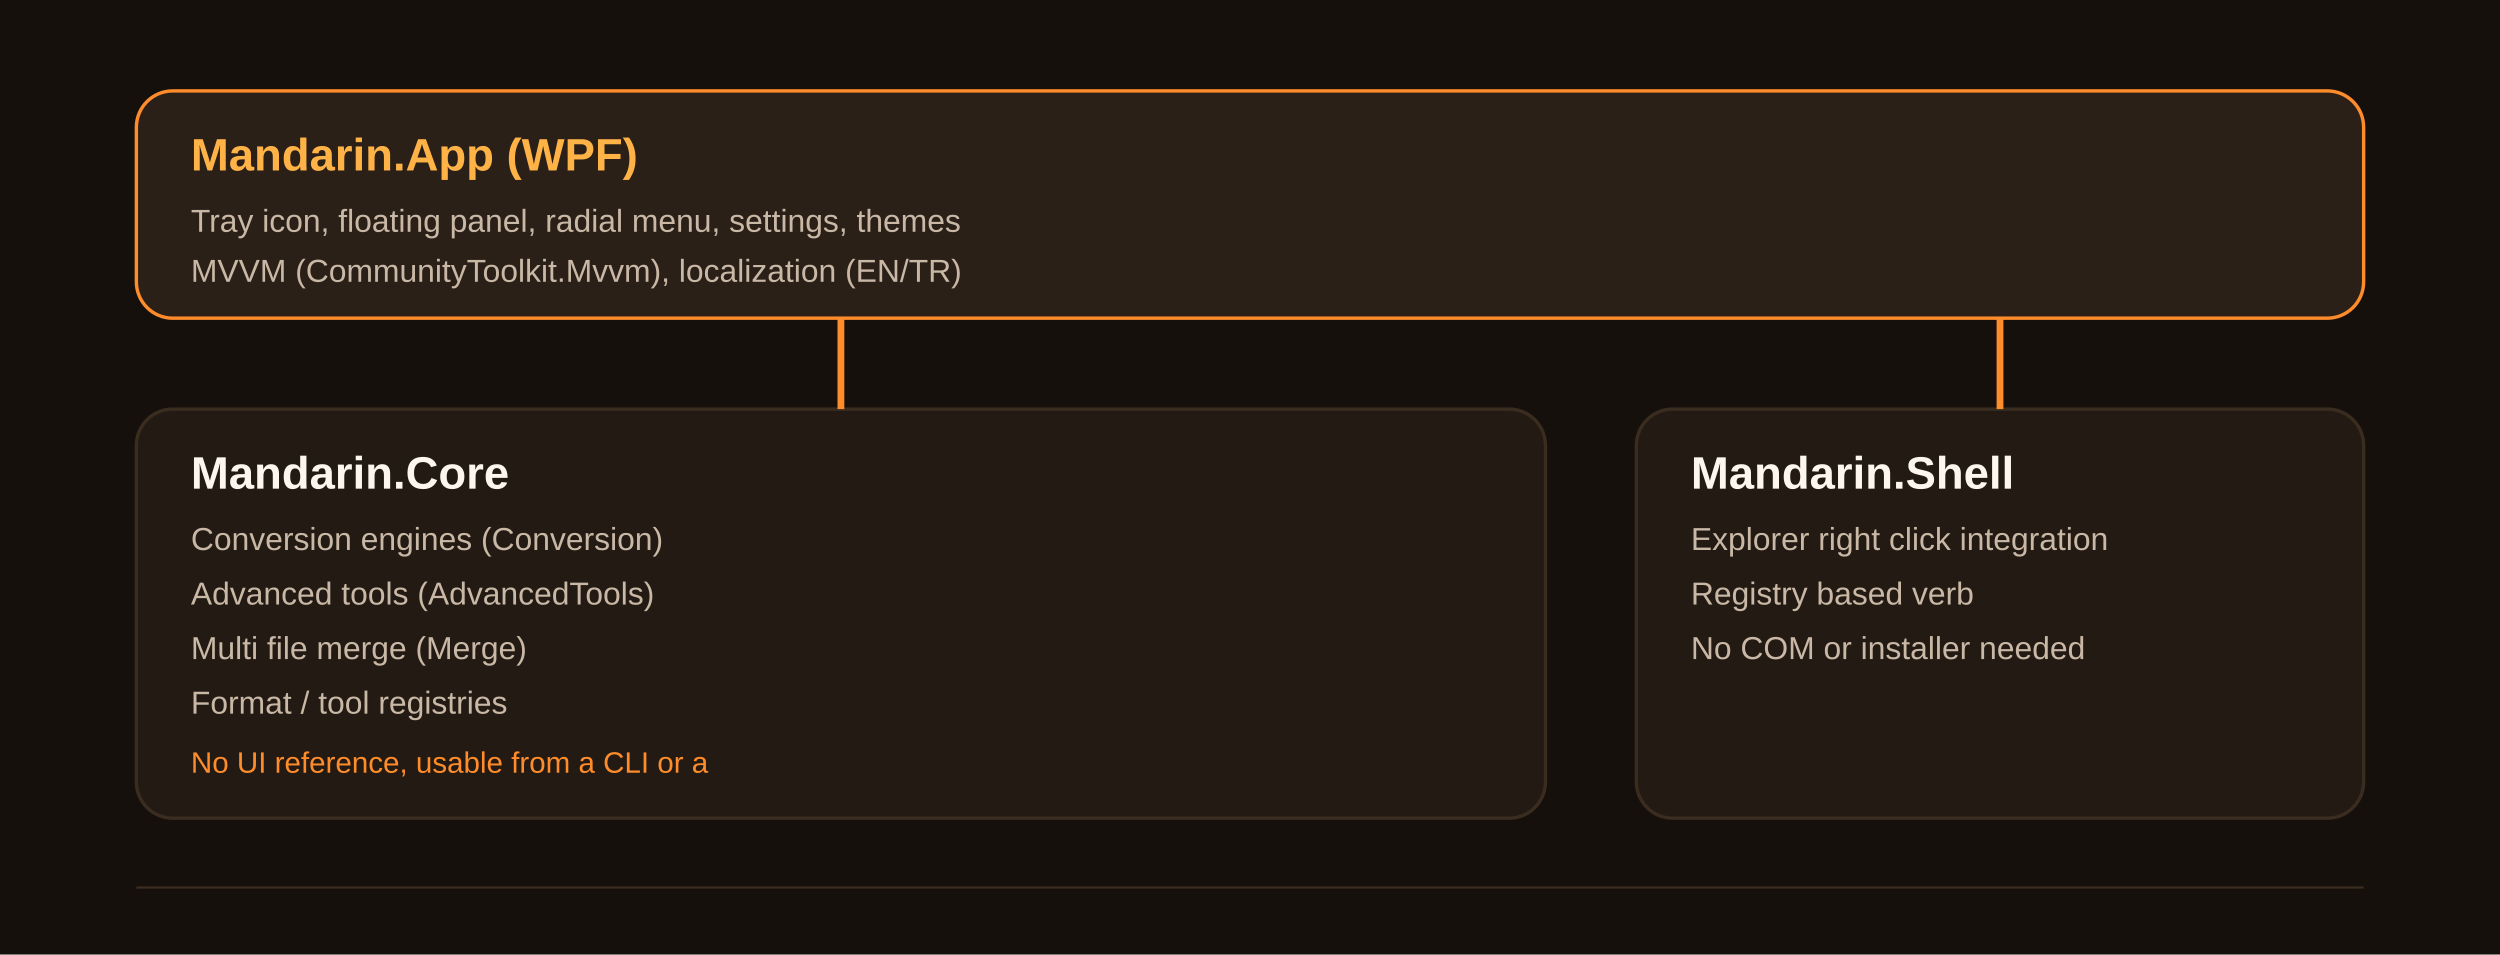
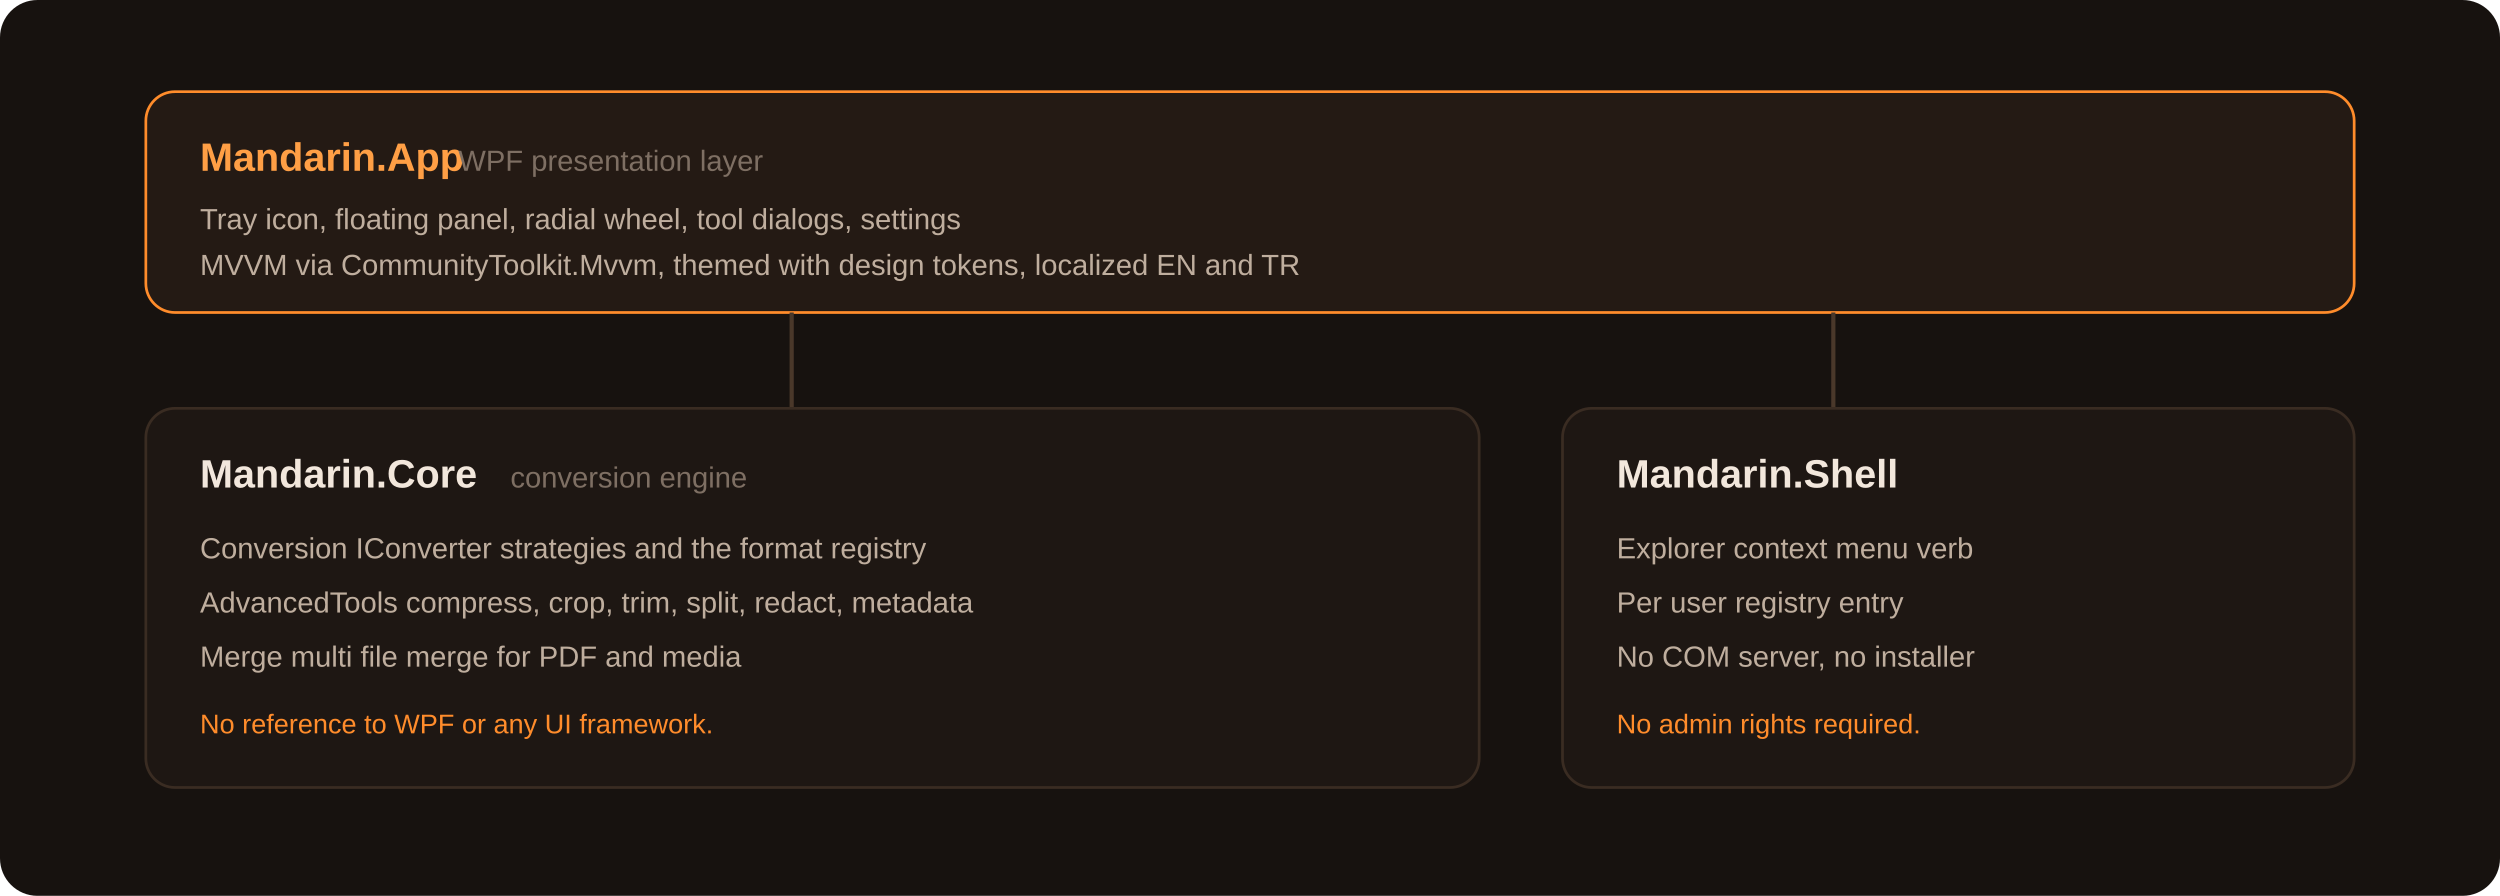
- <svg xmlns="http://www.w3.org/2000/svg" width="1100" height="420" viewBox="0 0 1100 420" font-family="Segoe UI, Arial, sans-serif">
-   <rect width="1100" height="420" fill="#15100c" />
-   <g transform="translate(60,40)">
-     <rect width="980" height="100" rx="16" fill="#2a2018" stroke="#ff8c2b" stroke-width="1.5" />
-     <text x="24" y="35" font-size="20" font-weight="700" fill="#ffb347">Mandarin.App (WPF)</text>
-     <text x="24" y="62" font-size="14" fill="#c9b8a6">Tray icon, floating panel, radial menu, settings, themes</text>
-     <text x="24" y="84" font-size="14" fill="#c9b8a6">MVVM (CommunityToolkit.Mvvm), localization (EN/TR)</text>
+ <svg xmlns="http://www.w3.org/2000/svg" width="1200" height="430" viewBox="0 0 1200 430" font-family="Segoe UI, Arial, sans-serif">
+   <rect width="1200" height="430" rx="18" fill="#17120F" />
+   <g transform="translate(70,44)">
+     <rect width="1060" height="106" rx="14" fill="#241A14" stroke="#FF8C2B" stroke-width="1.3" />
+     <text x="26" y="38" font-size="19" font-weight="700" fill="#FF9F45">Mandarin.App</text>
+     <text x="150" y="38" font-size="14" fill="#7E6F63">WPF presentation layer</text>
+     <text x="26" y="66" font-size="14" fill="#BFAE9E">Tray icon, floating panel, radial wheel, tool dialogs, settings</text>
+     <text x="26" y="88" font-size="14" fill="#BFAE9E">MVVM via CommunityToolkit.Mvvm, themed with design tokens, localized EN and TR</text>
  </g>
-   <g transform="translate(60,180)">
-     <rect width="620" height="180" rx="16" fill="#221a13" stroke="#3a2c1e" stroke-width="1.5" />
-     <text x="24" y="35" font-size="20" font-weight="700" fill="#fdf6ee">Mandarin.Core</text>
-     <text x="24" y="62" font-size="14" fill="#c9b8a6">Conversion engines (Conversion)</text>
-     <text x="24" y="86" font-size="14" fill="#c9b8a6">Advanced tools (AdvancedTools)</text>
-     <text x="24" y="110" font-size="14" fill="#c9b8a6">Multi file merge (Merge)</text>
-     <text x="24" y="134" font-size="14" fill="#c9b8a6">Format / tool registries</text>
-     <text x="24" y="160" font-size="13" fill="#ff8c2b">No UI reference, usable from a CLI or a</text>
+   <line x1="380" y1="150" x2="380" y2="196" stroke="#4A382A" stroke-width="2" />
+   <line x1="880" y1="150" x2="880" y2="196" stroke="#4A382A" stroke-width="2" />
+   <g transform="translate(70,196)">
+     <rect width="640" height="182" rx="14" fill="#1E1713" stroke="#3A2C22" stroke-width="1.3" />
+     <text x="26" y="38" font-size="19" font-weight="700" fill="#F2E7DC">Mandarin.Core</text>
+     <text x="175" y="38" font-size="14" fill="#7E6F63">conversion engine</text>
+     <text x="26" y="72" font-size="14" fill="#BFAE9E">Conversion      IConverter strategies and the format registry</text>
+     <text x="26" y="98" font-size="14" fill="#BFAE9E">AdvancedTools   compress, crop, trim, split, redact, metadata</text>
+     <text x="26" y="124" font-size="14" fill="#BFAE9E">Merge           multi file merge for PDF and media</text>
+     <text x="26" y="156" font-size="13" fill="#FF8C2B">No reference to WPF or any UI framework.</text>
  </g>
-   <g transform="translate(720,180)">
-     <rect width="320" height="180" rx="16" fill="#221a13" stroke="#3a2c1e" stroke-width="1.5" />
-     <text x="24" y="35" font-size="20" font-weight="700" fill="#fdf6ee">Mandarin.Shell</text>
-     <text x="24" y="62" font-size="14" fill="#c9b8a6">Explorer right click integration</text>
-     <text x="24" y="86" font-size="14" fill="#c9b8a6">Registry based verb</text>
-     <text x="24" y="110" font-size="14" fill="#c9b8a6">No COM or installer needed</text>
+   <g transform="translate(750,196)">
+     <rect width="380" height="182" rx="14" fill="#1E1713" stroke="#3A2C22" stroke-width="1.3" />
+     <text x="26" y="38" font-size="19" font-weight="700" fill="#F2E7DC">Mandarin.Shell</text>
+     <text x="26" y="72" font-size="14" fill="#BFAE9E">Explorer context menu verb</text>
+     <text x="26" y="98" font-size="14" fill="#BFAE9E">Per user registry entry</text>
+     <text x="26" y="124" font-size="14" fill="#BFAE9E">No COM server, no installer</text>
+     <text x="26" y="156" font-size="13" fill="#FF8C2B">No admin rights required.</text>
  </g>
-   <g transform="translate(60,390)">
-     <rect width="980" height="1" fill="#3a2c1e" />
-   </g>
-   <line x1="370" y1="140" x2="370" y2="180" stroke="#ff8c2b" stroke-width="3" />
-   <line x1="880" y1="140" x2="880" y2="180" stroke="#ff8c2b" stroke-width="3" />
</svg>
